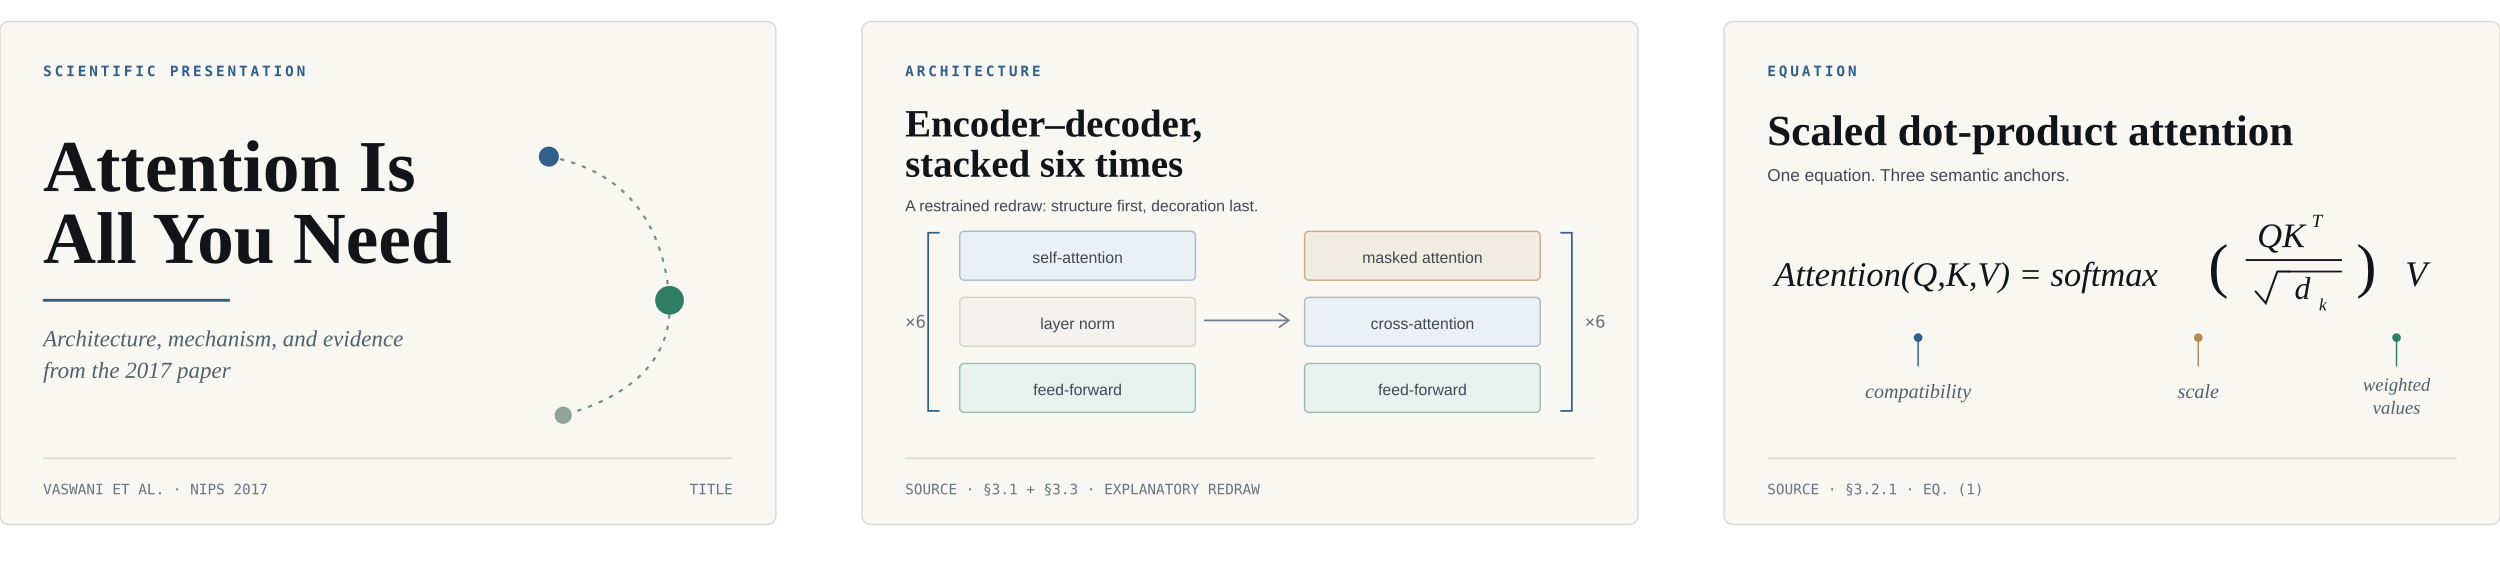
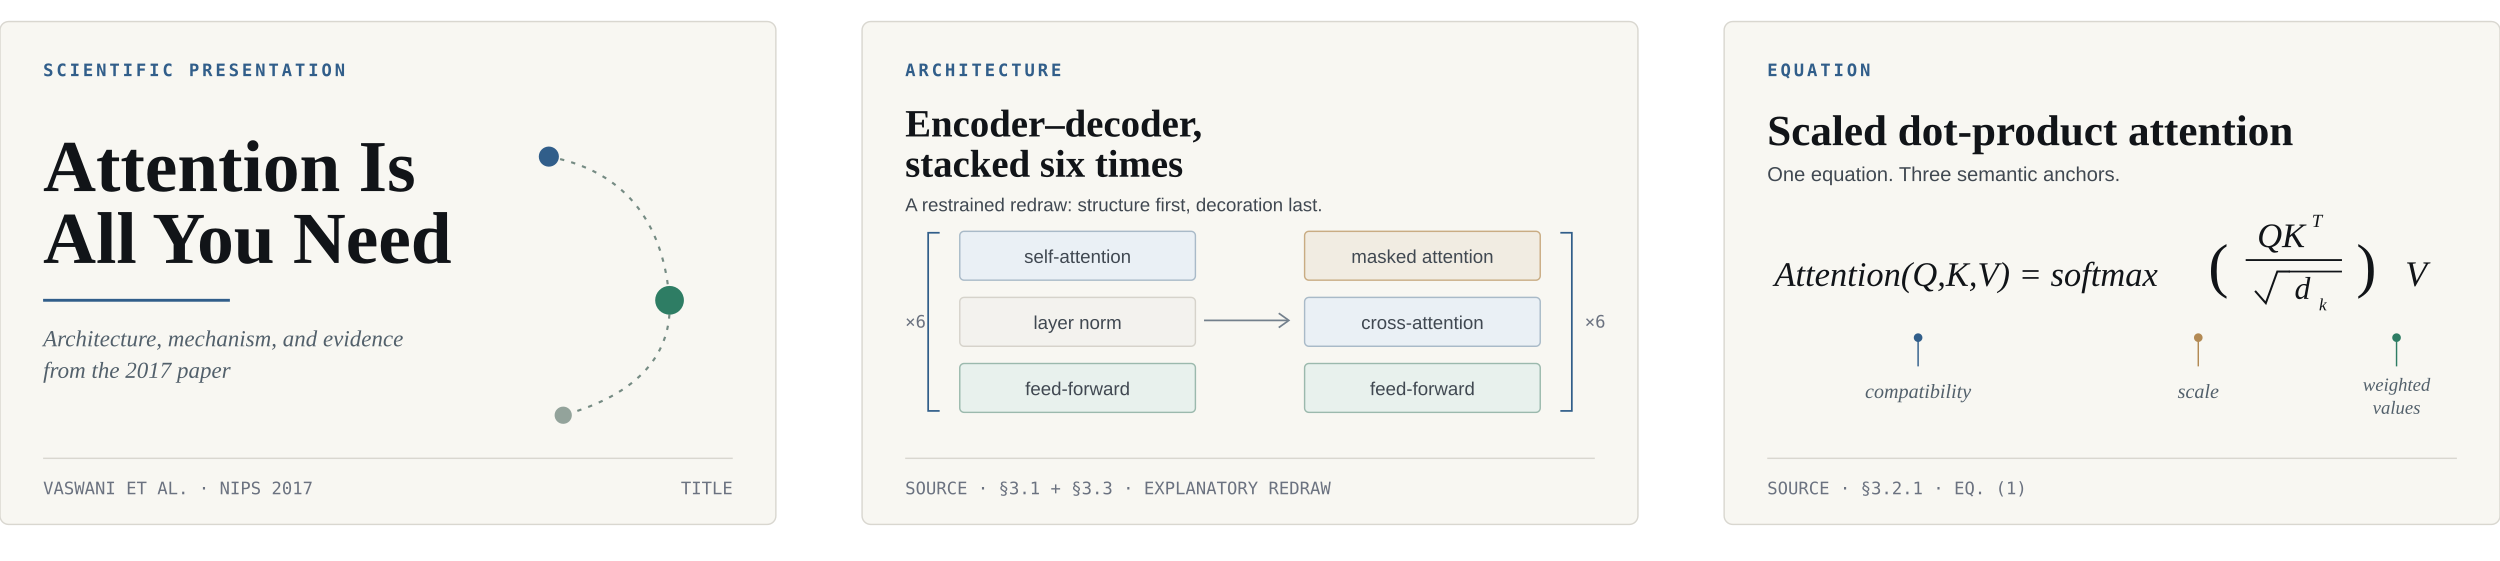
<svg xmlns="http://www.w3.org/2000/svg" width="1740" height="390" viewBox="0 0 1740 390">
  <rect width="1740" height="390" fill="transparent" />
  <style>
  .paper{fill:#F8F7F2;stroke:#D9D7D0;stroke-width:1}
-   .k{font:600 10px 'IBM Plex Mono','Consolas',monospace;letter-spacing:2px;fill:#315E8A}
+   .k{font:600 12px 'IBM Plex Mono','Consolas',monospace;letter-spacing:2px;fill:#315E8A}
  .h{font-family:'Source Serif 4','Georgia','Times New Roman',serif;fill:#111418}
  .b{font-family:'IBM Plex Sans','Segoe UI',Arial,sans-serif;fill:#404851}
  .m{font-family:'IBM Plex Mono','Consolas',monospace;fill:#6B7280}
  .it{font-family:'Source Serif 4','Georgia','Times New Roman',serif;font-style:italic;fill:#52606B}
</style>
  <g transform="translate(0 15)">
    <rect class="paper" width="540" height="350" rx="6" />
    <text class="k" x="30" y="38">SCIENTIFIC PRESENTATION</text>
    <text class="h" x="30" y="118" font-size="51" font-weight="700">Attention Is</text>
    <text class="h" x="30" y="168" font-size="51" font-weight="700">All You Need</text>
    <line x1="30" y1="194" x2="160" y2="194" stroke="#315E8A" stroke-width="2" />
    <text class="it" x="30" y="226" font-size="16">Architecture, mechanism, and evidence</text>
    <text class="it" x="30" y="248" font-size="16">from the 2017 paper</text>
    <path d="M382 94 C446 106 463 154 466 194 C468 230 446 259 392 274" fill="none" stroke="#758B83" stroke-width="1.5" stroke-dasharray="3 5" />
    <circle cx="382" cy="94" r="7" fill="#315E8A" />
    <circle cx="466" cy="194" r="10" fill="#2E7D64" />
    <circle cx="392" cy="274" r="6" fill="#93A39B" />
    <line x1="30" y1="304" x2="510" y2="304" stroke="#D9D7D0" />
-     <text class="m" x="30" y="329" font-size="10">VASWANI ET AL. · NIPS 2017</text>
-     <text class="m" x="510" y="329" text-anchor="end" font-size="10">TITLE</text>
+     <text class="m" x="30" y="329" font-size="12">VASWANI ET AL. · NIPS 2017</text>
+     <text class="m" x="510" y="329" text-anchor="end" font-size="12">TITLE</text>
  </g>
  <g transform="translate(600 15)">
    <rect class="paper" width="540" height="350" rx="6" />
    <text class="k" x="30" y="38">ARCHITECTURE</text>
    <text class="h" x="30" y="80" font-size="27" font-weight="700">Encoder–decoder,</text>
    <text class="h" x="30" y="108" font-size="27" font-weight="700">stacked six times</text>
-     <text class="b" x="30" y="132" font-size="11">A restrained redraw: structure first, decoration last.</text>
+     <text class="b" x="30" y="132" font-size="13">A restrained redraw: structure first, decoration last.</text>
    <path d="M54 147 h-8 v124 h8" fill="none" stroke="#315E8A" stroke-width="1.2" />
    <text class="m" x="30" y="213" font-size="12">×6</text>
    <path d="M486 147 h8 v124 h-8" fill="none" stroke="#315E8A" stroke-width="1.2" />
    <text class="m" x="503" y="213" font-size="12">×6</text>
    <rect x="68" y="146" width="164" height="34" rx="3" fill="#EAF0F5" stroke="#A9BAC8" />
    <rect x="68" y="192" width="164" height="34" rx="3" fill="#F3F2EE" stroke="#D6D3CB" />
    <rect x="68" y="238" width="164" height="34" rx="3" fill="#E8F1ED" stroke="#9BB9AD" />
-     <text class="b" x="150" y="168" text-anchor="middle" font-size="11">self-attention</text>
-     <text class="b" x="150" y="214" text-anchor="middle" font-size="11">layer norm</text>
-     <text class="b" x="150" y="260" text-anchor="middle" font-size="11">feed-forward</text>
+     <text class="b" x="150" y="168" text-anchor="middle" font-size="13">self-attention</text>
+     <text class="b" x="150" y="214" text-anchor="middle" font-size="13">layer norm</text>
+     <text class="b" x="150" y="260" text-anchor="middle" font-size="13">feed-forward</text>
    <rect x="308" y="146" width="164" height="34" rx="3" fill="#F1ECE2" stroke="#C9AC83" />
    <rect x="308" y="192" width="164" height="34" rx="3" fill="#EAF0F5" stroke="#A9BAC8" />
    <rect x="308" y="238" width="164" height="34" rx="3" fill="#E8F1ED" stroke="#9BB9AD" />
-     <text class="b" x="390" y="168" text-anchor="middle" font-size="11">masked attention</text>
-     <text class="b" x="390" y="214" text-anchor="middle" font-size="11">cross-attention</text>
-     <text class="b" x="390" y="260" text-anchor="middle" font-size="11">feed-forward</text>
+     <text class="b" x="390" y="168" text-anchor="middle" font-size="13">masked attention</text>
+     <text class="b" x="390" y="214" text-anchor="middle" font-size="13">cross-attention</text>
+     <text class="b" x="390" y="260" text-anchor="middle" font-size="13">feed-forward</text>
    <path d="M238 208 H296" stroke="#73808C" stroke-width="1.2" />
    <path d="M290 203 L297 208 L290 213" fill="none" stroke="#73808C" stroke-width="1.2" />
    <line x1="30" y1="304" x2="510" y2="304" stroke="#D9D7D0" />
-     <text class="m" x="30" y="329" font-size="10">SOURCE · §3.1 + §3.3 · EXPLANATORY REDRAW</text>
+     <text class="m" x="30" y="329" font-size="12">SOURCE · §3.1 + §3.3 · EXPLANATORY REDRAW</text>
  </g>
  <g transform="translate(1200 15)">
    <rect class="paper" width="540" height="350" rx="6" />
    <text class="k" x="30" y="38">EQUATION</text>
    <text class="h" x="30" y="86" font-size="30" font-weight="700">Scaled dot-product attention</text>
-     <text class="b" x="30" y="111" font-size="12">One equation. Three semantic anchors.</text>
+     <text class="b" x="30" y="111" font-size="14">One equation. Three semantic anchors.</text>
    <text class="h" x="35" y="184" font-size="24" font-style="italic">Attention(Q,K,V) = softmax</text>
    <text class="h" x="337" y="184" font-size="42">(</text>
    <text class="h" x="371" y="157" font-size="24" font-style="italic">QK</text>
    <text class="h" x="409" y="143" font-size="13" font-style="italic">T</text>
    <line x1="363" y1="166" x2="430" y2="166" stroke="#111418" stroke-width="1.3" />
    <path d="M370 188 l7 8 l8 -22 h8" fill="none" stroke="#111418" stroke-width="1.4" stroke-linecap="square" stroke-linejoin="miter" />
    <line x1="393" y1="174" x2="430" y2="174" stroke="#111418" stroke-width="1.2" />
    <text class="h" x="397" y="193" font-size="22" font-style="italic">d</text>
    <text class="h" x="414" y="201" font-size="12" font-style="italic">k</text>
    <text class="h" x="440" y="184" font-size="42">)</text>
    <text class="h" x="474" y="184" font-size="25" font-style="italic">V</text>
    <line x1="135" y1="220" x2="135" y2="240" stroke="#315E8A" />
    <circle cx="135" cy="220" r="3" fill="#315E8A" />
    <text class="it" x="135" y="262" text-anchor="middle" font-size="14" fill="#315E8A">compatibility</text>
    <line x1="330" y1="220" x2="330" y2="240" stroke="#B38A54" />
    <circle cx="330" cy="220" r="3" fill="#B38A54" />
    <text class="it" x="330" y="262" text-anchor="middle" font-size="14" fill="#9A6B2E">scale</text>
    <line x1="468" y1="220" x2="468" y2="240" stroke="#2E7D64" />
    <circle cx="468" cy="220" r="3" fill="#2E7D64" />
    <text class="it" x="468" y="257" text-anchor="middle" font-size="13" fill="#2E7D64">weighted</text>
    <text class="it" x="468" y="273" text-anchor="middle" font-size="13" fill="#2E7D64">values</text>
    <line x1="30" y1="304" x2="510" y2="304" stroke="#D9D7D0" />
-     <text class="m" x="30" y="329" font-size="10">SOURCE · §3.2.1 · EQ. (1)</text>
+     <text class="m" x="30" y="329" font-size="12">SOURCE · §3.2.1 · EQ. (1)</text>
  </g>
</svg>
